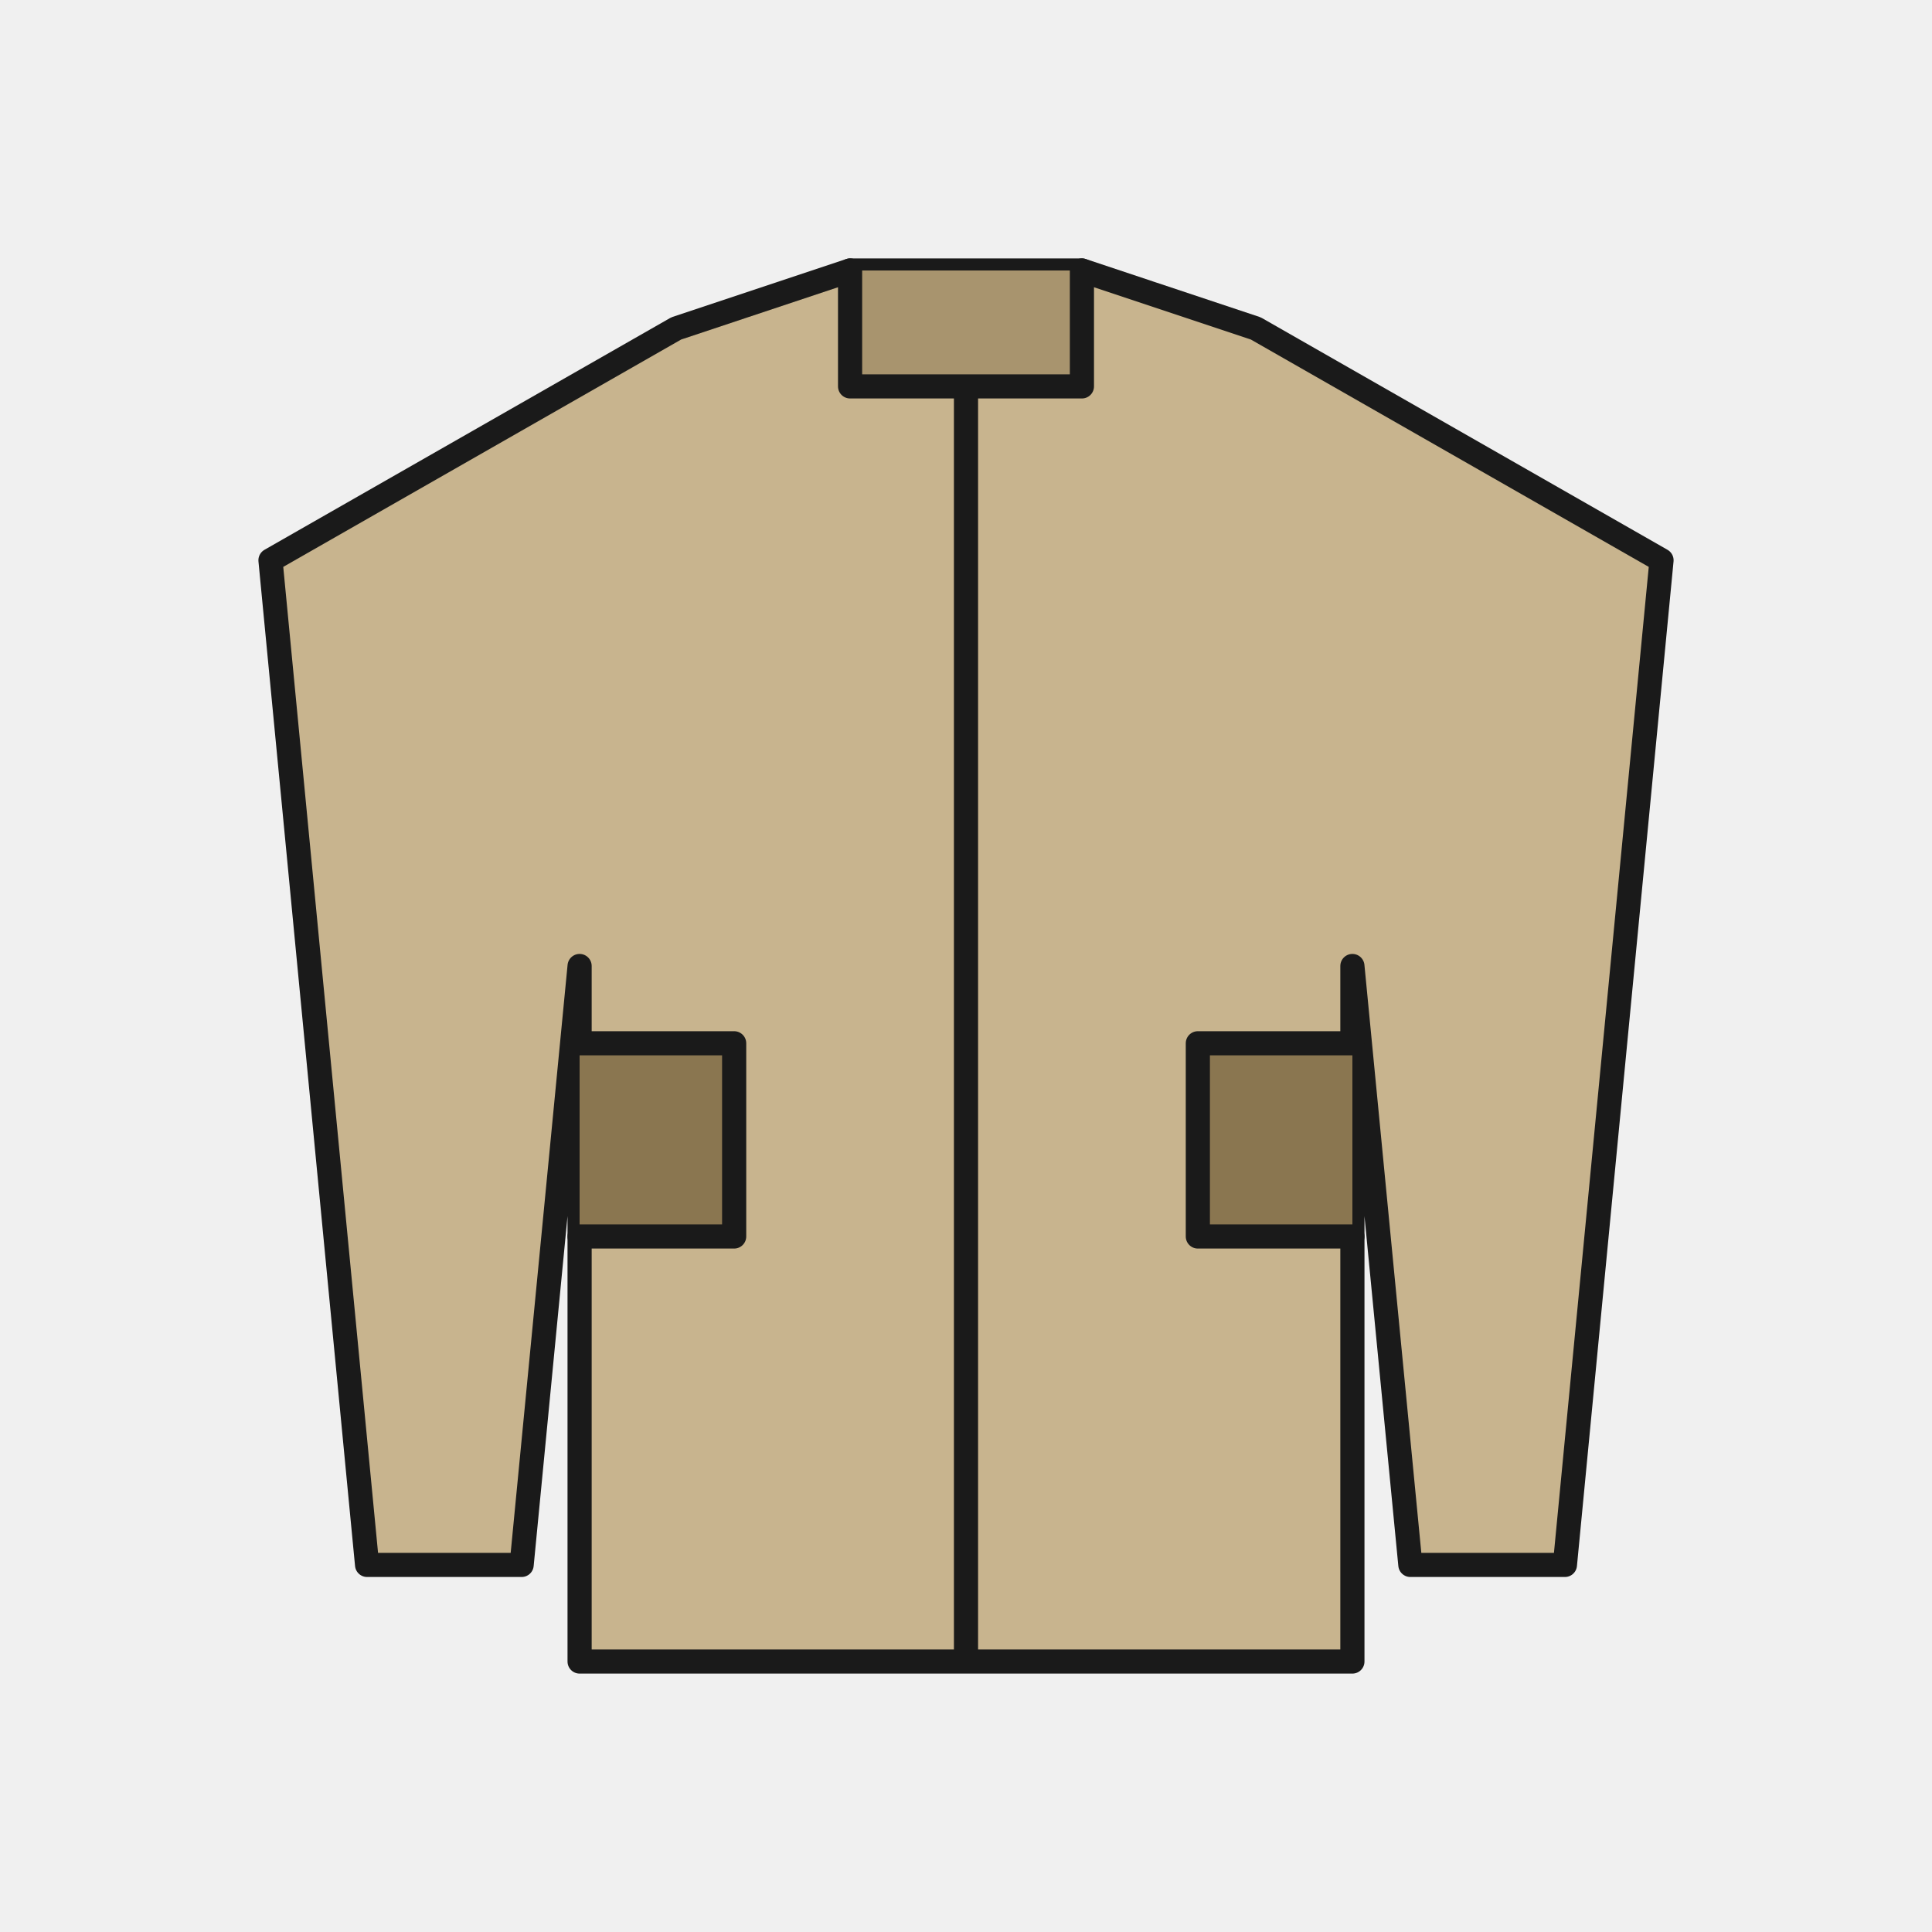
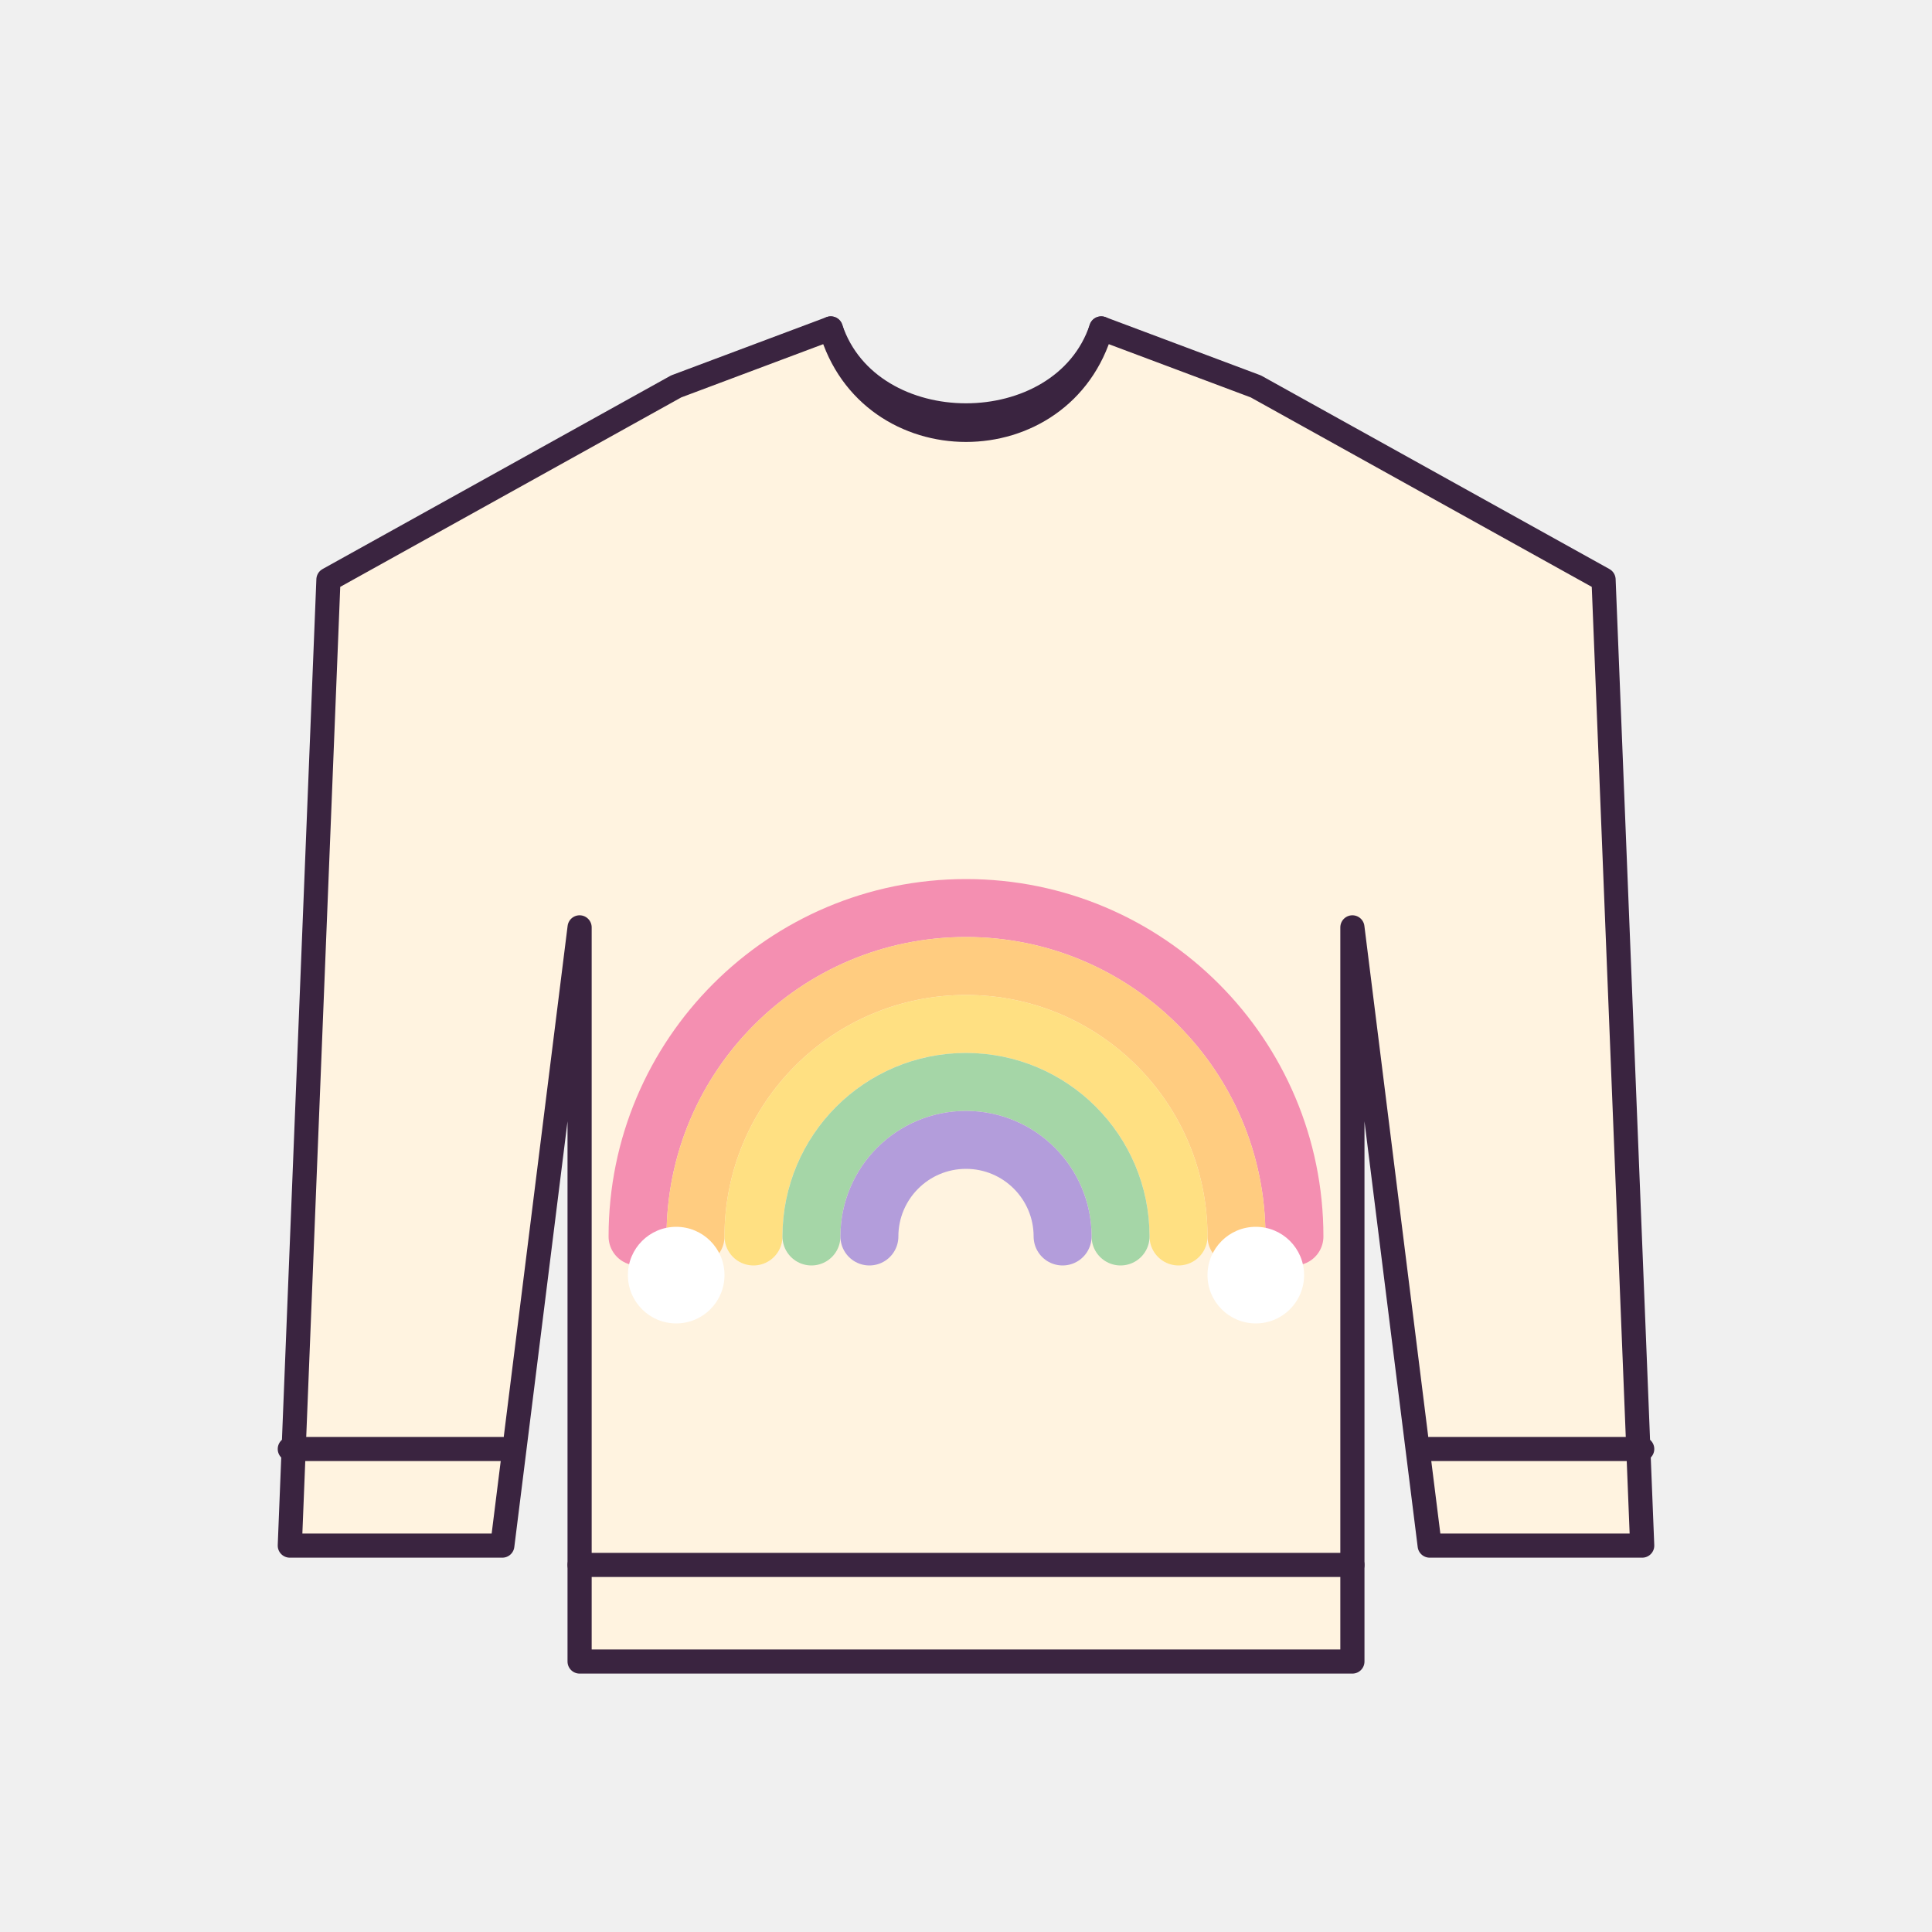
<svg xmlns="http://www.w3.org/2000/svg" viewBox="0 0 200 200">
-   <path d="M70 34 L88 28 L112 28 L130 34 L172 58 L162 162 L146 162 L140 100 L140 172 L60 172 L60 100 L54 162 L38 162 L28 58 Z" fill="#c8b48e" stroke="#1a1a1a" stroke-width="2.5" stroke-linejoin="round" stroke-linecap="round" />
-   <path d="M88 28 L88 40 L112 40 L112 28" fill="#a8946e" stroke="#1a1a1a" stroke-width="2.5" stroke-linejoin="round" stroke-linecap="round" />
-   <path d="M100 40 L100 172" stroke="#1a1a1a" stroke-width="2.5" stroke-dasharray="0" />
-   <path d="M60 108 L76 108 L76 128 L60 128" fill="#8a7650" stroke="#1a1a1a" stroke-width="2.5" stroke-linejoin="round" stroke-linecap="round" />
-   <path d="M140 108 L124 108 L124 128 L140 128" fill="#8a7650" stroke="#1a1a1a" stroke-width="2.5" stroke-linejoin="round" stroke-linecap="round" />
+   <path d="M70 40 L86 34 C90 46 110 46 114 34 L130 40 L166 60 L170 160 L148 160 L140 96 L140 172 L60 172 L60 96 L52 160 L30 160 L34 60 Z" fill="#fff3e0" stroke="#3a2440" stroke-width="2.5" stroke-linejoin="round" stroke-linecap="round" />
+   <path d="M86 34 C90 48 110 48 114 34" fill="none" stroke="#3a2440" stroke-width="2.5" stroke-linejoin="round" stroke-linecap="round" />
+   <path d="M66 128 A34 34 0 0 1 134 128" fill="none" stroke="#f48fb1" stroke-width="6" stroke-linecap="round" />
+   <path d="M72 128 A28 28 0 0 1 128 128" fill="none" stroke="#ffcc80" stroke-width="6" stroke-linecap="round" />
+   <path d="M78 128 A22 22 0 0 1 122 128" fill="none" stroke="#ffe082" stroke-width="6" stroke-linecap="round" />
+   <path d="M84 128 A16 16 0 0 1 116 128" fill="none" stroke="#a5d6a7" stroke-width="6" stroke-linecap="round" />
+   <path d="M90 128 A10 10 0 0 1 110 128" fill="none" stroke="#b39ddb" stroke-width="6" stroke-linecap="round" />
+   <path d="M60 162 L140 162 M30 150 L52 150 M148 150 L170 150" fill="none" stroke="#3a2440" stroke-width="2.5" stroke-linejoin="round" stroke-linecap="round" />
+   <circle cx="70" cy="132" r="5" fill="#ffffff" />
+   <circle cx="130" cy="132" r="5" fill="#ffffff" />
</svg>
